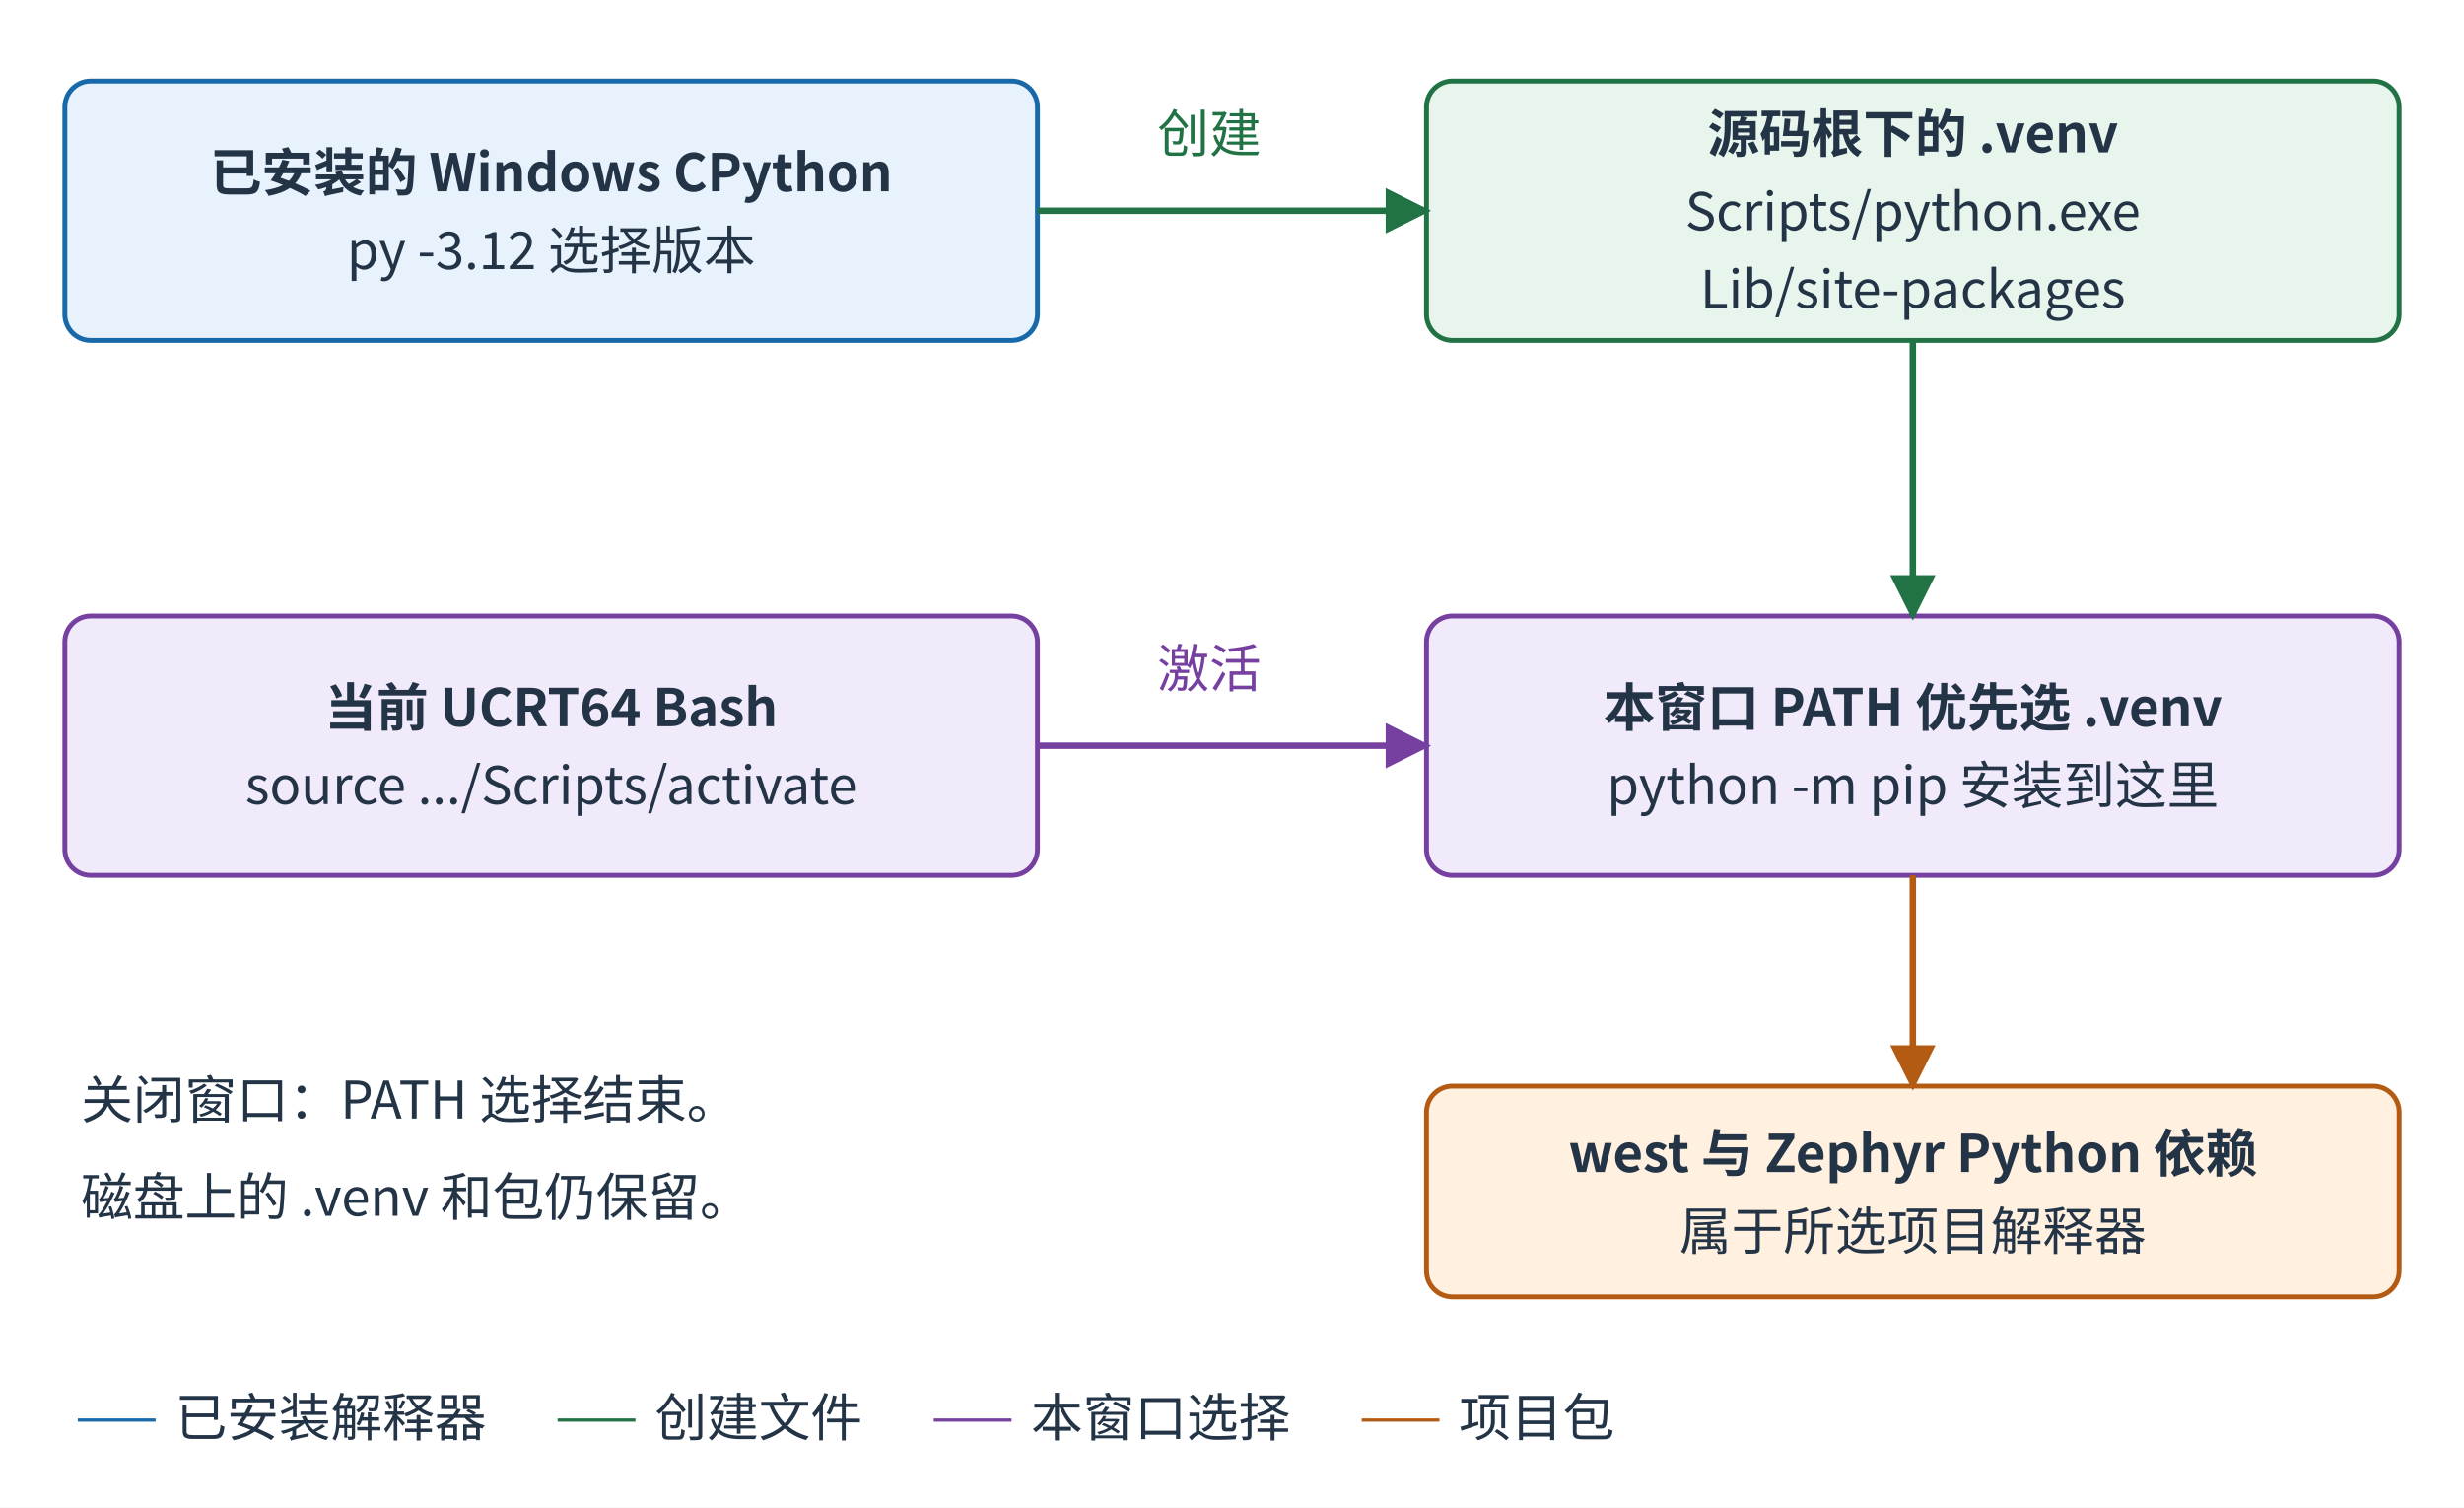
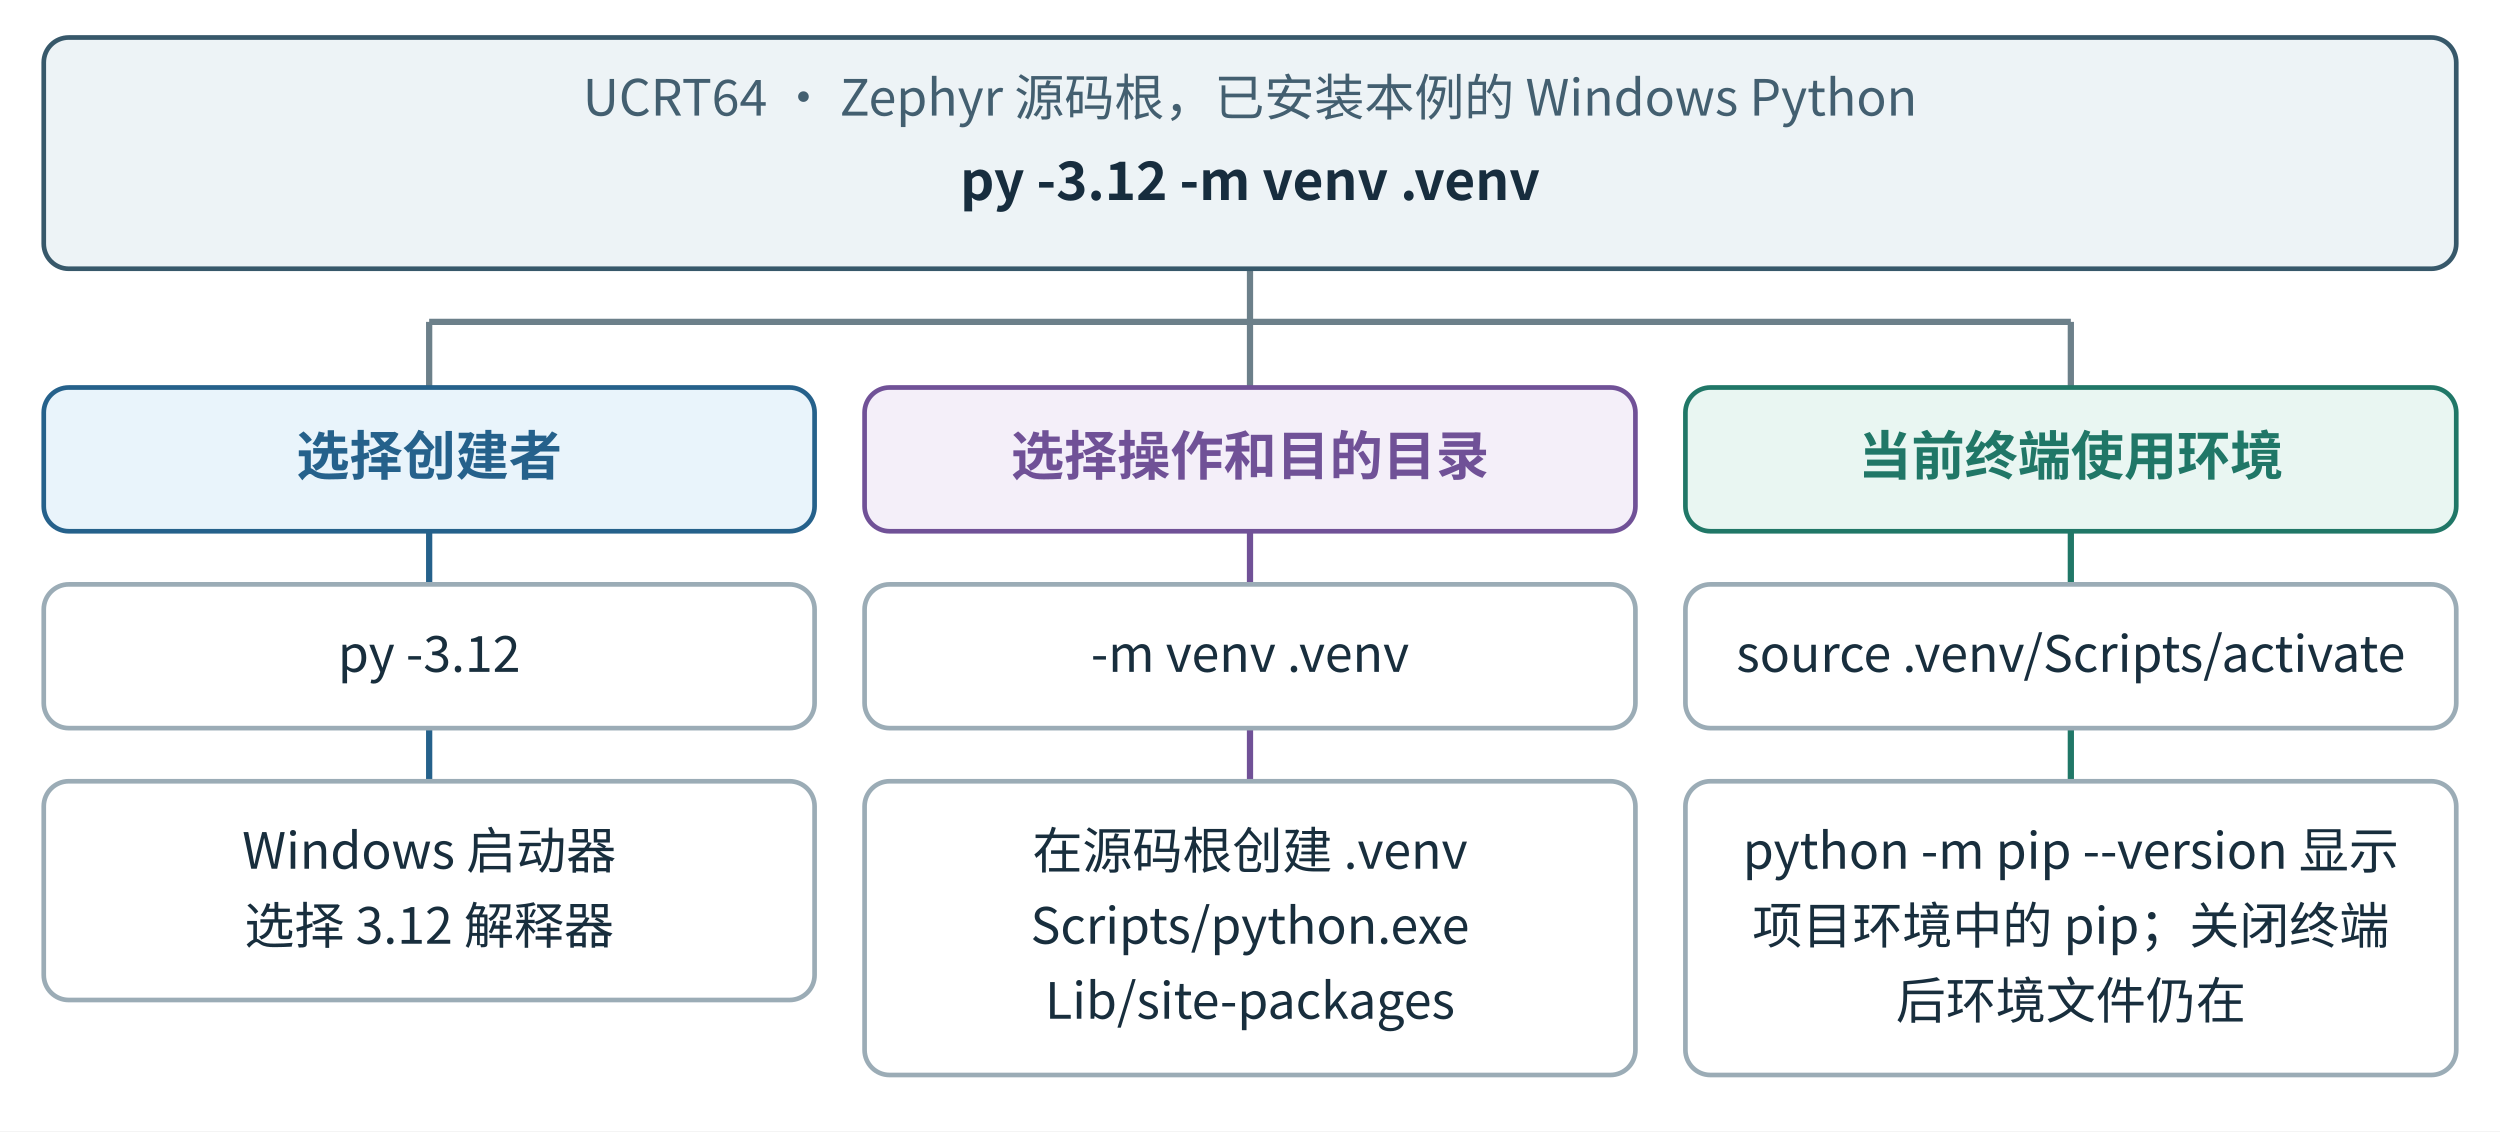
- <svg xmlns="http://www.w3.org/2000/svg" width="760" height="465" viewBox="0 0 760 465" role="img" aria-labelledby="title desc">
-   <defs>
-     <marker id="blue" viewBox="0 0 10 10" refX="9" refY="5" markerWidth="7" markerHeight="7" orient="auto-start-reverse">
-       <path d="M0 0 L10 5 L0 10 Z" fill="#1769aa" />
-     </marker>
-     <marker id="purple" viewBox="0 0 10 10" refX="9" refY="5" markerWidth="7" markerHeight="7" orient="auto-start-reverse">
-       <path d="M0 0 L10 5 L0 10 Z" fill="#7540a0" />
-     </marker>
-     <marker id="orange" viewBox="0 0 10 10" refX="9" refY="5" markerWidth="7" markerHeight="7" orient="auto-start-reverse">
-       <path d="M0 0 L10 5 L0 10 Z" fill="#b45b13" />
-     </marker>
-     <marker id="green" viewBox="0 0 10 10" refX="9" refY="5" markerWidth="7" markerHeight="7" orient="auto-start-reverse">
-       <path d="M0 0 L10 5 L0 10 Z" fill="#217346" />
-     </marker>
-     <marker id="gray" viewBox="0 0 10 10" refX="9" refY="5" markerWidth="7" markerHeight="7" orient="auto-start-reverse">
-       <path d="M0 0 L10 5 L0 10 Z" fill="#667080" />
-     </marker>
-   </defs>
-   <rect width="760" height="100%" fill="#fff" />
-   <g font-family="Microsoft YaHei,Noto Sans CJK SC,sans-serif" font-size="16" fill="#243447">
-     <rect x="20" y="25" width="300" height="80" rx="8" fill="#e8f2fc" stroke="#1769aa" stroke-width="1.5" />
-     <text x="170.0" y="59.0" text-anchor="middle" font-weight="700">已安装的 Windows CPython</text>
-     <text x="170.0" y="83.0" text-anchor="middle">py -3.12 选择版本</text>
-     <rect x="440" y="25" width="300" height="80" rx="8" fill="#e8f5ec" stroke="#217346" stroke-width="1.5" />
-     <text x="590.0" y="47.0" text-anchor="middle" font-weight="700">源码根下的 .venv</text>
-     <text x="590.0" y="71.0" text-anchor="middle">Scripts/python.exe</text>
-     <text x="590.0" y="95.0" text-anchor="middle">Lib/site-packages</text>
-     <polyline points="320,65 440,65" fill="none" stroke="#217346" stroke-width="2" marker-end="url(#green)" />
-     <text x="357" y="47" text-anchor="start" fill="#217346">创建</text>
-     <rect x="20" y="190" width="300" height="80" rx="8" fill="#f1eafa" stroke="#7540a0" stroke-width="1.5" />
-     <text x="170.0" y="224.0" text-anchor="middle" font-weight="700">当前 UCRT64 Bash</text>
-     <text x="170.0" y="248.0" text-anchor="middle">source .../Scripts/activate</text>
-     <rect x="440" y="190" width="300" height="80" rx="8" fill="#f1eafa" stroke="#7540a0" stroke-width="1.5" />
-     <text x="590.0" y="224.0" text-anchor="middle" font-weight="700">本窗口 PATH 优先选 .venv</text>
-     <text x="590.0" y="248.0" text-anchor="middle">python -m pip 安装到这里</text>
-     <polyline points="320,230 440,230" fill="none" stroke="#7540a0" stroke-width="2" marker-end="url(#purple)" />
-     <text x="357" y="212" text-anchor="start" fill="#7540a0">激活</text>
-     <polyline points="590,105 590,190" fill="none" stroke="#217346" stroke-width="2" marker-end="url(#green)" />
-     <rect x="440" y="335" width="300" height="65" rx="8" fill="#fff0df" stroke="#b45b13" stroke-width="1.5" />
-     <text x="590.0" y="361.5" text-anchor="middle" font-weight="700">west 与 Zephyr Python 依赖</text>
-     <text x="590.0" y="385.5" text-anchor="middle">属于所选项目解释器</text>
-     <polyline points="590,270 590,335" fill="none" stroke="#b45b13" stroke-width="2" marker-end="url(#orange)" />
-     <text x="25" y="345" text-anchor="start">关闭窗口：PATH 选择结束。</text>
-     <text x="25" y="375" text-anchor="start">磁盘上的 .venv 和包仍保留。</text>
-     <line x1="24" y1="438" x2="48" y2="438" stroke="#1769aa" />
-     <text x="54" y="443" text-anchor="start">已安装解释器</text>
-     <line x1="172" y1="438" x2="196" y2="438" stroke="#217346" />
-     <text x="202" y="443" text-anchor="start">创建文件</text>
-     <line x1="288" y1="438" x2="312" y2="438" stroke="#7540a0" />
-     <text x="318" y="443" text-anchor="start">本窗口选择</text>
-     <line x1="420" y1="438" x2="444" y2="438" stroke="#b45b13" />
-     <text x="450" y="443" text-anchor="start">项目包</text>
+ <svg xmlns="http://www.w3.org/2000/svg" width="800" height="362" viewBox="0 0 800 362" role="img" aria-labelledby="title desc">
+   <rect width="800" height="362" fill="#ffffff" />
+   <path d="M400 86 V103 M137.333 103 H662.667" fill="none" stroke="#6c808a" stroke-width="2" />
+   <path d="M137.333 103 V124" fill="none" stroke="#6c808a" stroke-width="2" />
+   <path d="M137.333 170 V187" fill="none" stroke="#25618b" stroke-width="2" />
+   <path d="M137.333 233 V250" fill="none" stroke="#25618b" stroke-width="2" />
+   <path d="M400 103 V124" fill="none" stroke="#6c808a" stroke-width="2" />
+   <path d="M400 170 V187" fill="none" stroke="#705197" stroke-width="2" />
+   <path d="M400 233 V250" fill="none" stroke="#705197" stroke-width="2" />
+   <path d="M662.667 103 V124" fill="none" stroke="#6c808a" stroke-width="2" />
+   <path d="M662.667 170 V187" fill="none" stroke="#207767" stroke-width="2" />
+   <path d="M662.667 233 V250" fill="none" stroke="#207767" stroke-width="2" />
+   <g text-anchor="middle" font-family="Microsoft YaHei, Noto Sans CJK SC, sans-serif">
+     <rect x="14" y="12" width="772" height="74" rx="8" fill="#edf3f6" stroke="#37586a" stroke-width="1.5" />
+     <text x="400" y="37" font-size="16" font-weight="400" fill="#435f70">UCRT64 · Zephyr 源码根，已安装本例的 Windows Python</text>
+     <text x="400" y="64" font-size="17" font-weight="700" fill="#172d3e">py -3.12 -m venv .venv</text>
+     <rect x="14" y="124" width="246.667" height="46" rx="8" fill="#e9f4fb" stroke="#25618b" stroke-width="1.5" />
+     <text x="137.333" y="152" font-size="17" font-weight="700" fill="#25618b">选择创建者</text>
+     <rect x="14" y="187" width="246.667" height="46" rx="8" fill="#ffffff" stroke="#9bacb6" stroke-width="1.5" />
+     <text x="137.333" y="215" font-size="16" font-weight="400" fill="#182e3d">py -3.12</text>
+     <rect x="14" y="250" width="246.667" height="70" rx="8" fill="#ffffff" stroke="#9bacb6" stroke-width="1.5" />
+     <text x="137.333" y="278" font-size="16" font-weight="400" fill="#182e3d">Windows 启动器</text>
+     <text x="137.333" y="302" font-size="16" font-weight="400" fill="#182e3d">选择 3.12 解释器</text>
+     <rect x="276.667" y="124" width="246.667" height="46" rx="8" fill="#f4eff9" stroke="#705197" stroke-width="1.5" />
+     <text x="400" y="152" font-size="17" font-weight="700" fill="#705197">选择操作和目的目录</text>
+     <rect x="276.667" y="187" width="246.667" height="46" rx="8" fill="#ffffff" stroke="#9bacb6" stroke-width="1.5" />
+     <text x="400" y="215" font-size="16" font-weight="400" fill="#182e3d">-m venv .venv</text>
+     <rect x="276.667" y="250" width="246.667" height="94" rx="8" fill="#ffffff" stroke="#9bacb6" stroke-width="1.5" />
+     <text x="400" y="278" font-size="16" font-weight="400" fill="#182e3d">在源码根创建 .venv</text>
+     <text x="400" y="302" font-size="16" font-weight="400" fill="#182e3d">Scripts/python.exe</text>
+     <text x="400" y="326" font-size="16" font-weight="400" fill="#182e3d">Lib/site-packages</text>
+     <rect x="539.333" y="124" width="246.667" height="46" rx="8" fill="#e9f6f2" stroke="#207767" stroke-width="1.5" />
+     <text x="662.667" y="152" font-size="17" font-weight="700" fill="#207767">当前终端使用环境</text>
+     <rect x="539.333" y="187" width="246.667" height="46" rx="8" fill="#ffffff" stroke="#9bacb6" stroke-width="1.5" />
+     <text x="662.667" y="215" font-size="16" font-weight="400" fill="#182e3d">source .venv/Scripts/activate</text>
+     <rect x="539.333" y="250" width="246.667" height="94" rx="8" fill="#ffffff" stroke="#9bacb6" stroke-width="1.5" />
+     <text x="662.667" y="278" font-size="16" font-weight="400" fill="#182e3d">python -m pip --version 显示</text>
+     <text x="662.667" y="302" font-size="16" font-weight="400" fill="#182e3d">项目环境中的 pip；关闭终端</text>
+     <text x="662.667" y="326" font-size="16" font-weight="400" fill="#182e3d">后环境文件仍在</text>
  </g>
</svg>
